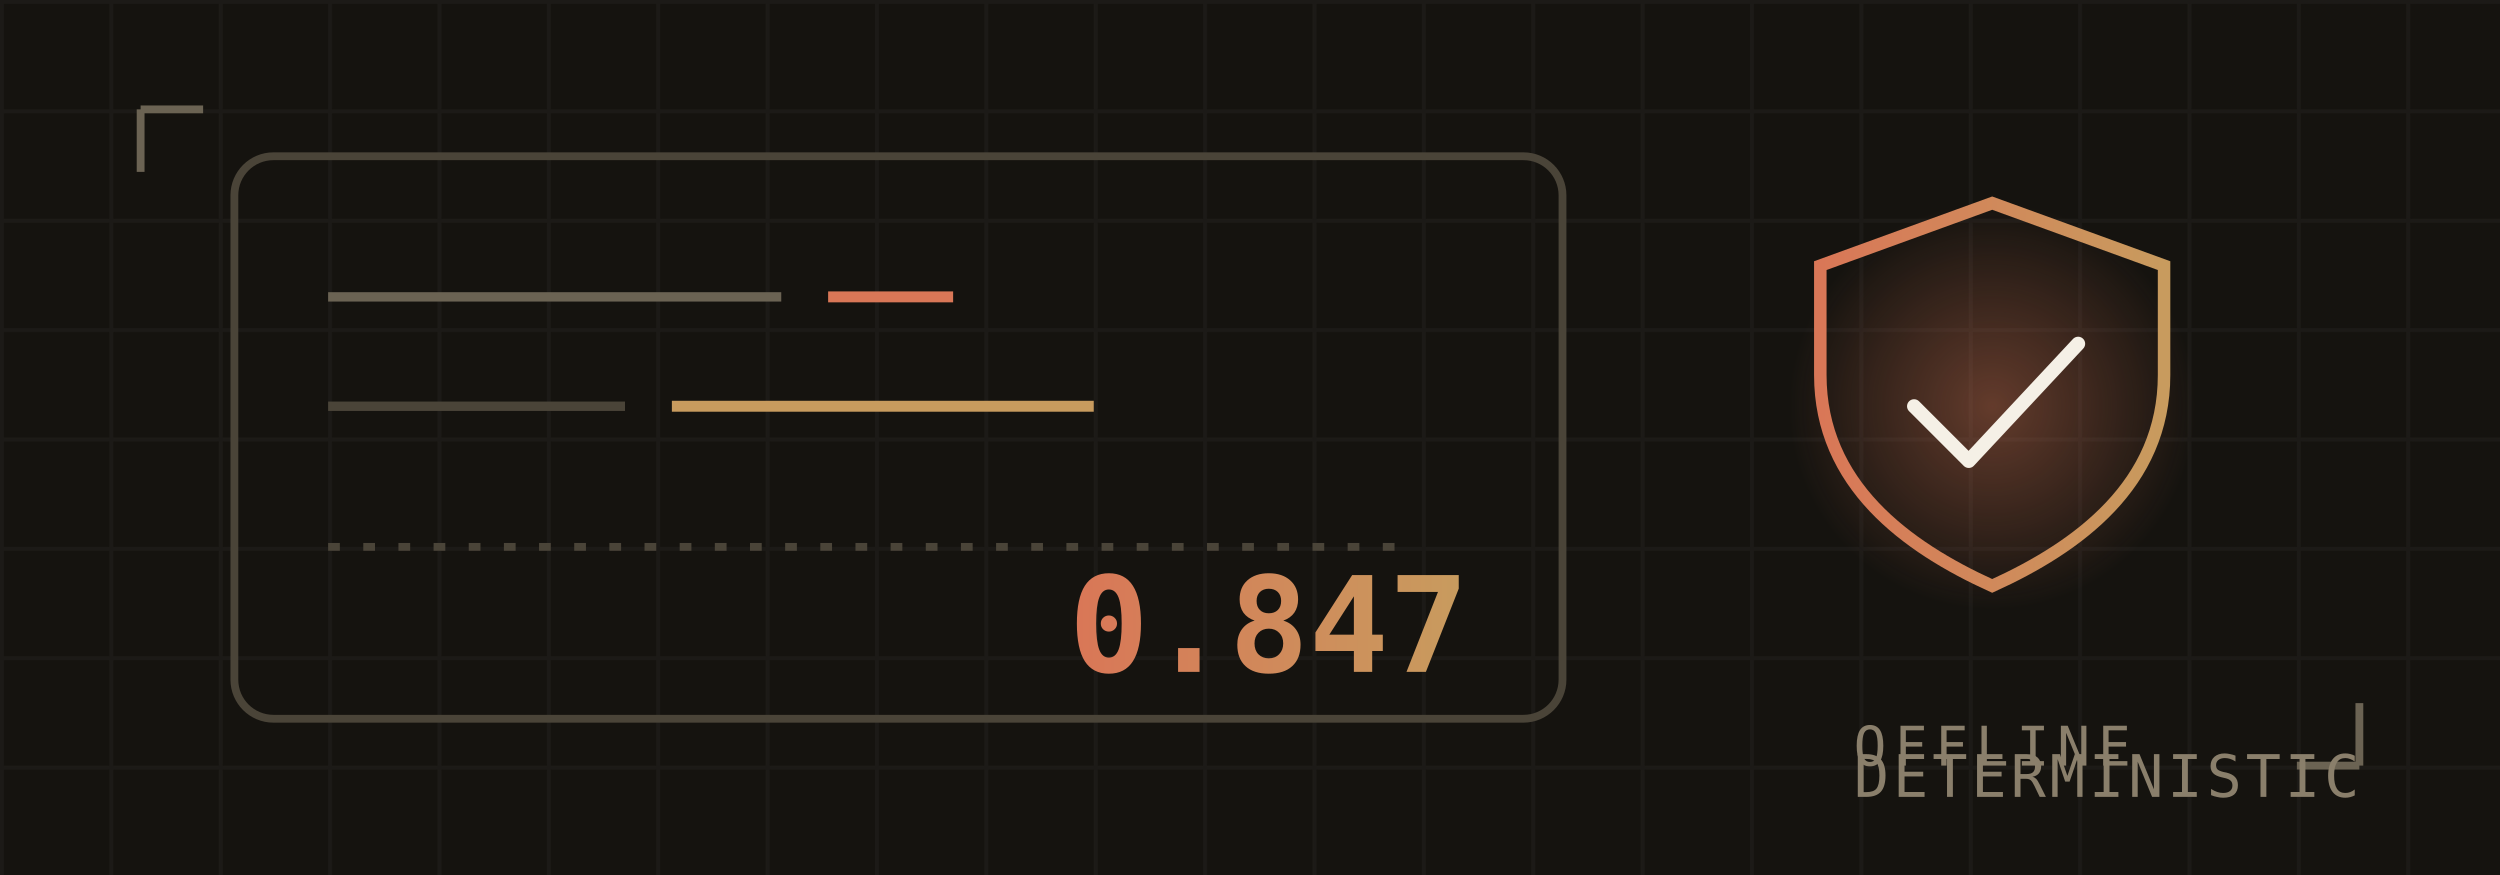
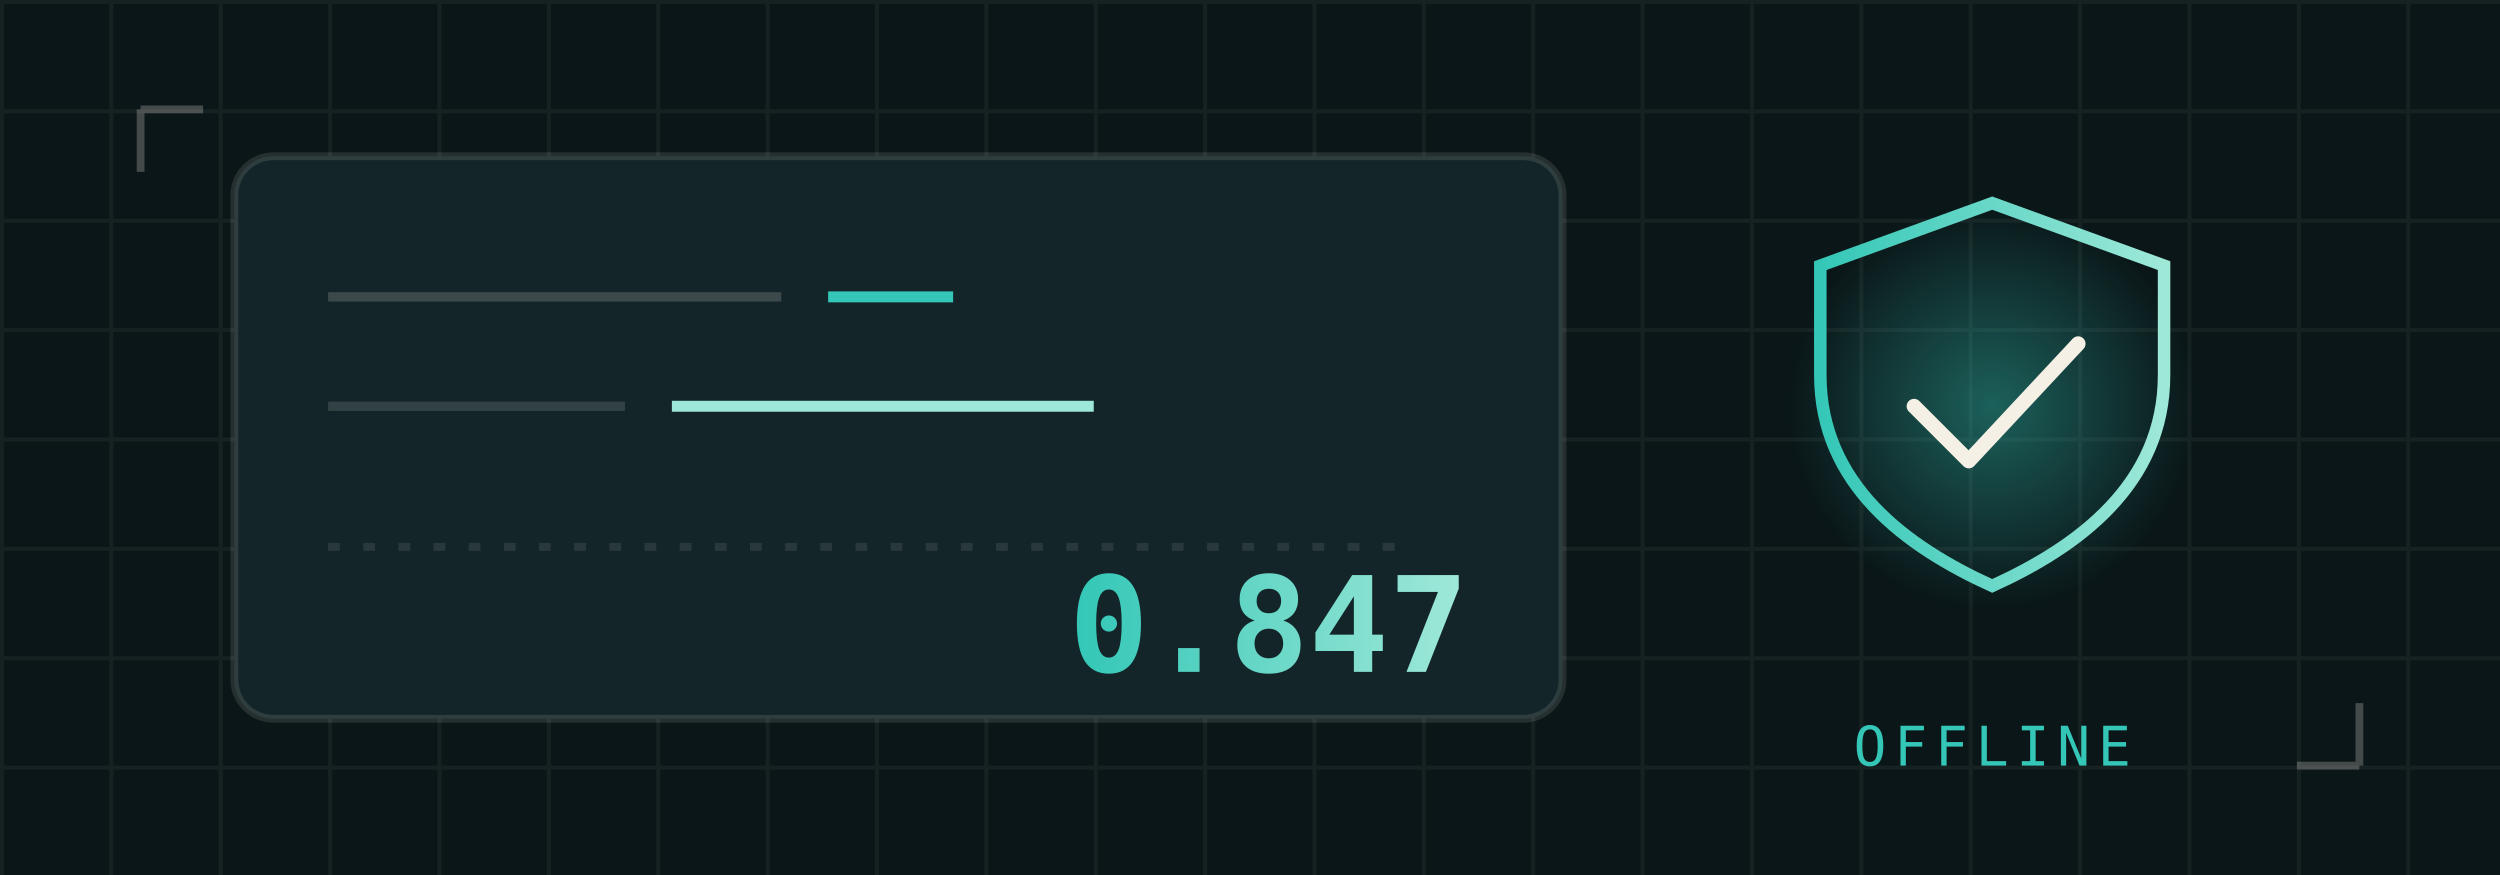
<svg xmlns="http://www.w3.org/2000/svg" viewBox="0 0 320 112" role="img" aria-label="med-exe: a precision calculation readout guarded by an offline shield">
  <defs>
    <linearGradient id="g" x1="0" y1="0" x2="1" y2="0">
-       <stop offset="0" stop-color="#D97757" />
-       <stop offset="1" stop-color="#C89B5E" />
+       <stop offset="0" stop-color="#34C7B7" />
+       <stop offset="1" stop-color="#9EE8D8" />
    </linearGradient>
-     <radialGradient id="glow" cx="50%" cy="50%" r="50%">
-       <stop offset="0" stop-color="#D97757" stop-opacity="0.4" />
-       <stop offset="1" stop-color="#D97757" stop-opacity="0" />
+     <radialGradient id="gl" cx="50%" cy="50%" r="50%">
+       <stop offset="0" stop-color="#34C7B7" stop-opacity="0.42" />
+       <stop offset="1" stop-color="#34C7B7" stop-opacity="0" />
    </radialGradient>
-     <pattern id="grid" width="14" height="14" patternUnits="userSpaceOnUse">
-       <path d="M14 0H0V14" fill="none" stroke="#F5F0E6" stroke-opacity="0.035" />
+     <pattern id="gr" width="14" height="14" patternUnits="userSpaceOnUse">
+       <path d="M14 0H0V14" fill="none" stroke="#F5F0E6" stroke-opacity="0.05" />
    </pattern>
  </defs>
-   <rect width="320" height="112" fill="#15130F" />
-   <rect width="320" height="112" fill="url(#grid)" />
-   <path d="M18 14 L18 22 M18 14 L26 14 M302 98 L302 90 M302 98 L294 98" stroke="#6B6353" stroke-width="1" />
-   <rect x="30" y="20" width="170" height="72" rx="5" fill="none" stroke="#4A4438" stroke-width="1" />
-   <line x1="42" y1="38" x2="100" y2="38" stroke="#6B6353" stroke-width="1.2" />
-   <line x1="106" y1="38" x2="122" y2="38" stroke="#D97757" stroke-width="1.4" />
-   <line x1="42" y1="52" x2="80" y2="52" stroke="#4A4438" stroke-width="1.2" />
-   <line x1="86" y1="52" x2="140" y2="52" stroke="#C89B5E" stroke-width="1.4" />
-   <line x1="42" y1="70" x2="180" y2="70" stroke="#4A4438" stroke-width="1" stroke-dasharray="1.5 3" />
+   <rect width="320" height="112" fill="#0A1618" />
+   <rect width="320" height="112" fill="url(#gr)" />
+   <path d="M18 14 L18 22 M18 14 L26 14 M302 98 L302 90 M302 98 L294 98" stroke="#F5F0E6" stroke-opacity="0.24" stroke-width="1" />
+   <rect x="30" y="20" width="170" height="72" rx="5" fill="#132528" stroke="#F5F0E6" stroke-opacity="0.12" />
+   <line x1="42" y1="38" x2="100" y2="38" stroke="#F5F0E6" stroke-opacity="0.18" stroke-width="1.2" />
+   <line x1="106" y1="38" x2="122" y2="38" stroke="#34C7B7" stroke-width="1.4" />
+   <line x1="42" y1="52" x2="80" y2="52" stroke="#F5F0E6" stroke-opacity="0.14" stroke-width="1.2" />
+   <line x1="86" y1="52" x2="140" y2="52" stroke="#9EE8D8" stroke-width="1.4" />
+   <line x1="42" y1="70" x2="180" y2="70" stroke="#F5F0E6" stroke-opacity="0.1" stroke-width="1" stroke-dasharray="1.5 3" />
  <text x="188" y="86" text-anchor="end" font-family="ui-monospace,monospace" font-size="17" font-weight="600" fill="url(#g)">0.847</text>
-   <circle cx="255" cy="52" r="26" fill="url(#glow)" />
+   <circle cx="255" cy="52" r="26" fill="url(#gl)" />
  <path d="M255 26 l22 8 v14 c0 14 -11 22 -22 27 c-11 -5 -22 -13 -22 -27 v-14 z" fill="none" stroke="url(#g)" stroke-width="1.6" />
-   <path d="M245 52 l7 7 l14 -15" fill="none" stroke="#F5F0E6" stroke-width="1.8" stroke-linecap="round" stroke-linejoin="round" />
-   <text x="255" y="98" text-anchor="middle" font-family="ui-monospace,monospace" font-size="7" fill="#8A7F6B" letter-spacing="1">OFFLINE</text>
-   <text x="302" y="102" text-anchor="end" font-family="ui-monospace,monospace" font-size="7.5" letter-spacing="0.5" fill="#8A7F6B">DETERMINISTIC</text>
+   <path d="M245 52 l7 7 l14 -15" fill="none" stroke="#F5F0E6" stroke-width="1.9" stroke-linecap="round" stroke-linejoin="round" />
+   <text x="255" y="98" text-anchor="middle" font-family="ui-monospace,monospace" font-size="7" fill="#34C7B7" letter-spacing="1">OFFLINE</text>
</svg>
